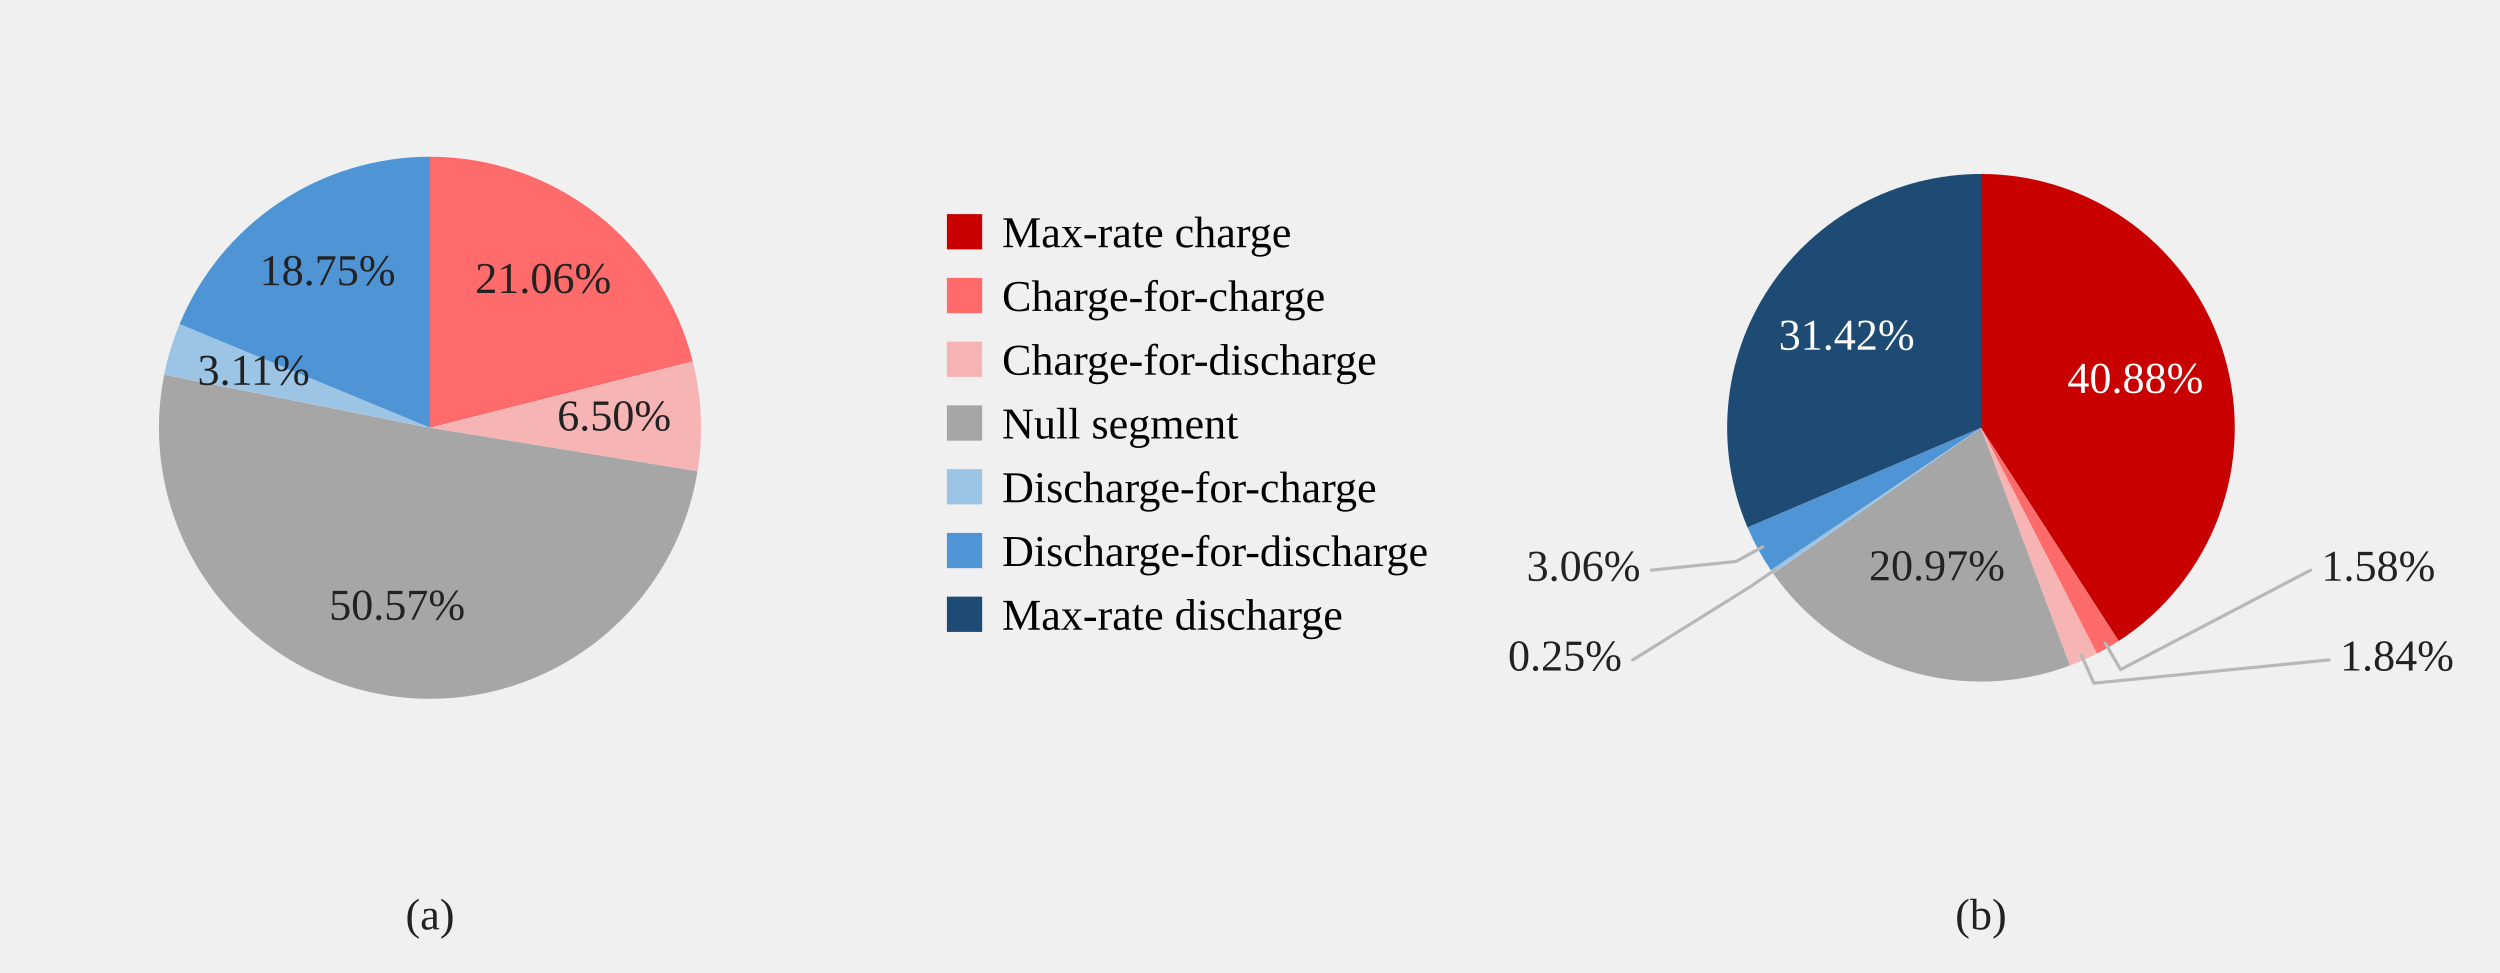
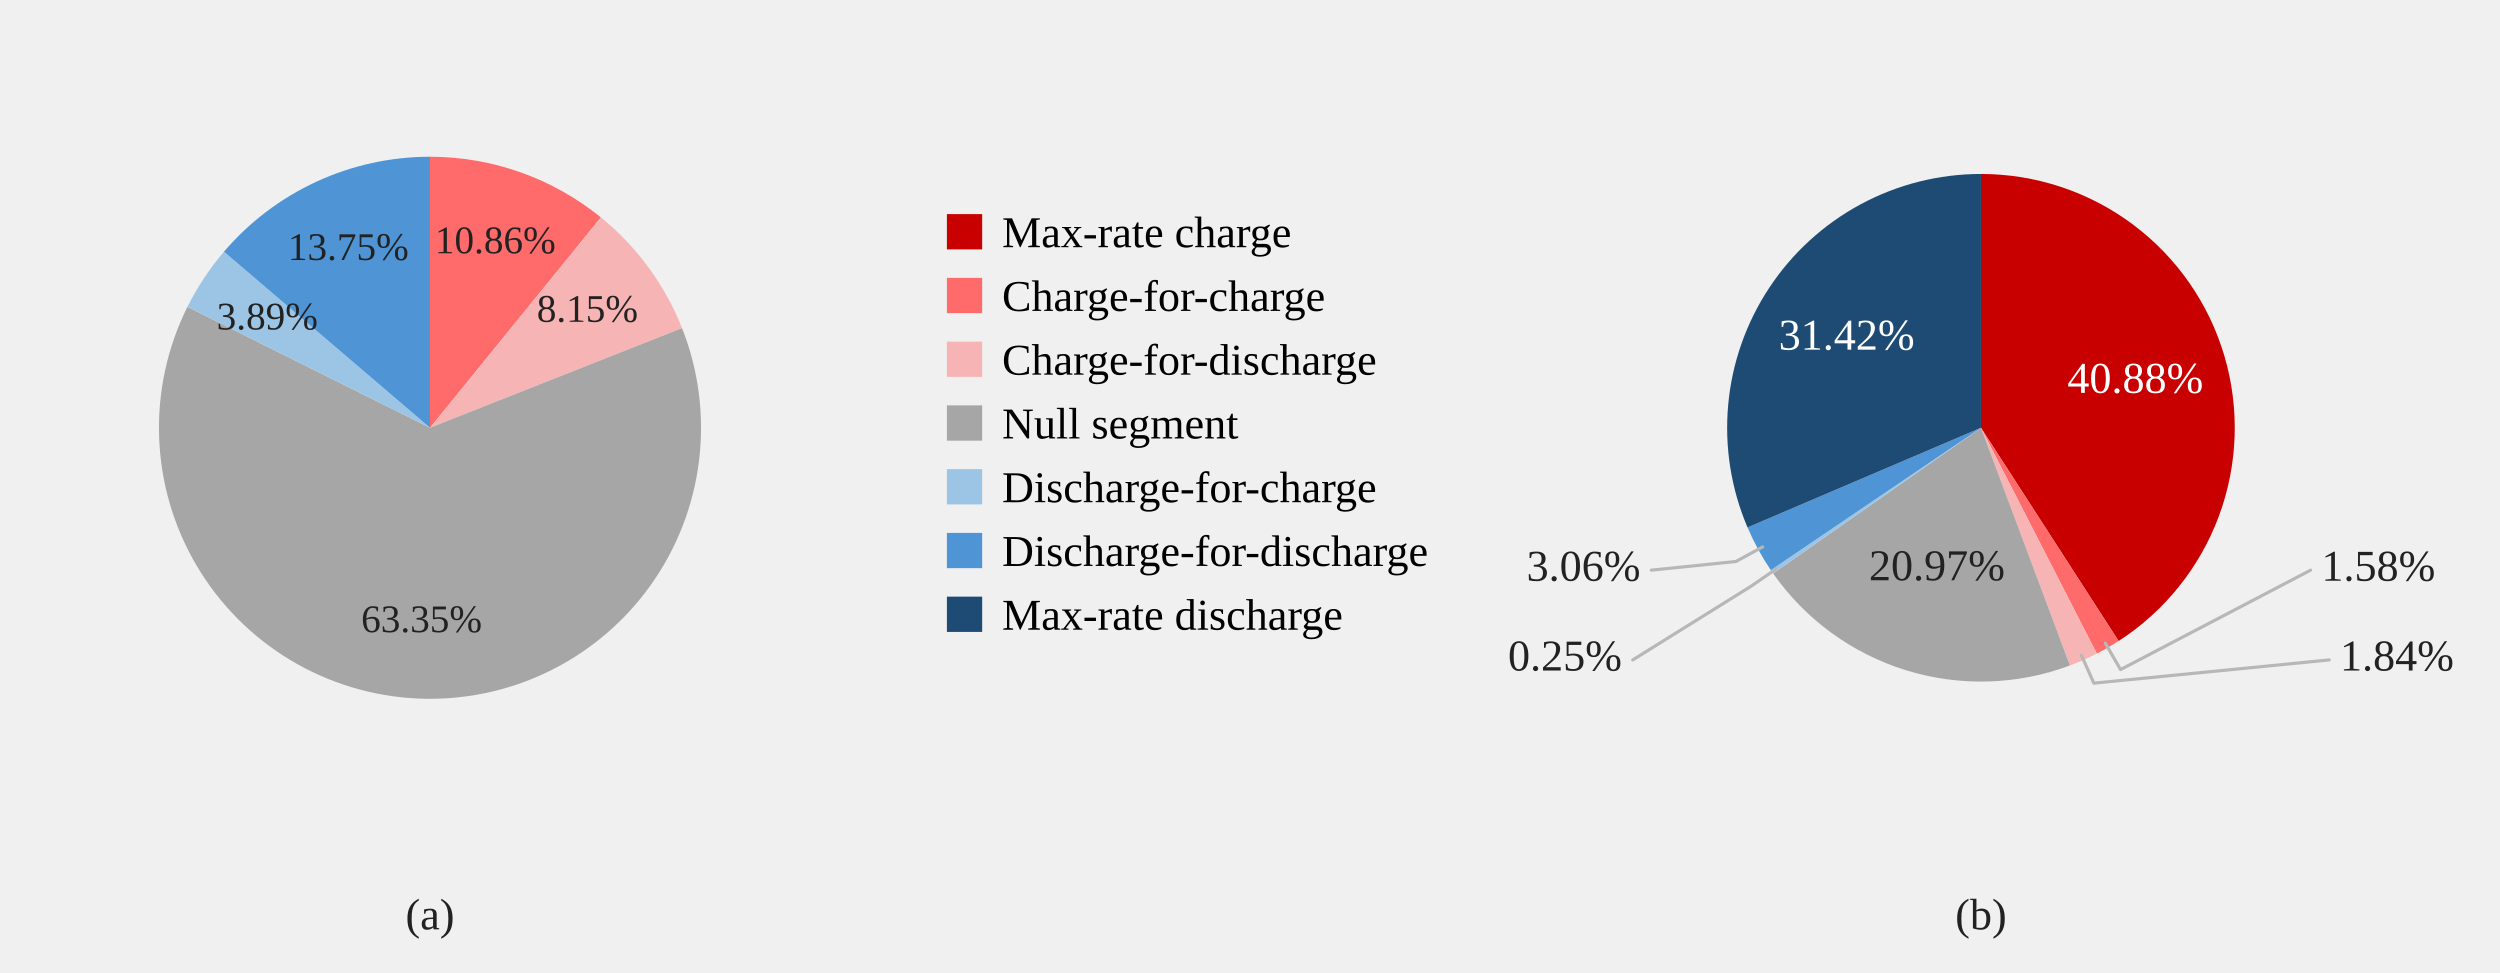
<svg xmlns="http://www.w3.org/2000/svg" xmlns:xlink="http://www.w3.org/1999/xlink" width="510.236pt" height="198.425pt" viewBox="0 0 510.236 198.425" version="1.1">
  <defs>
    <style type="text/css">*{stroke-linejoin: round; stroke-linecap: butt}</style>
  </defs>
  <g id="figure_1">
    <g id="patch_1">
      <path d="M 0 198.425  L 510.236 198.425  L 510.236 0  L 0 0  L 0 198.425  z " style="fill: none" />
    </g>
    <g id="axes_1">
      <g id="patch_2">
-         <path d="M 141.394 73.761  C 138.379 61.825 131.464 51.229 121.751 43.664  C 112.038 36.1 100.072 31.99 87.76 31.99  L 87.76 87.307  z " style="fill: #ff6b6b" />
+         <path d="M 122.643 44.374  C 117.749 40.398 112.211 37.287 106.268 35.178  C 100.326 33.068 94.066 31.99 87.76 31.99  L 87.76 87.307  z " style="fill: #ff6b6b" />
      </g>
      <g id="patch_3">
-         <path d="M 142.36 96.191  C 142.965 92.469 143.189 88.694 143.027 84.927  C 142.864 81.159 142.317 77.418 141.394 73.761  L 87.76 87.307  z " style="fill: #f6b4b4" />
+         <path d="M 139.203 66.968  C 137.465 62.573 135.171 58.418 132.377 54.606  C 129.583 50.793 126.312 47.355 122.643 44.374  L 87.76 87.307  z " style="fill: #f6b4b4" />
      </g>
      <g id="patch_4">
-         <path d="M 33.516 76.463  C 32.076 83.668 32.085 91.089 33.544 98.291  C 35.003 105.492 37.883 112.332 42.014 118.409  C 46.145 124.485 51.446 129.678 57.607 133.684  C 63.767 137.689 70.664 140.427 77.895 141.738  C 85.125 143.048 92.544 142.905 99.719 141.317  C 106.893 139.728 113.679 136.726 119.681 132.486  C 125.682 128.246 130.779 122.852 134.672 116.621  C 138.566 110.389 141.18 103.444 142.36 96.191  L 87.76 87.307  z " style="fill: #a6a6a6" />
+         <path d="M 38.257 62.62  C 34.141 70.872 32.154 80.025 32.477 89.242  C 32.799 98.458 35.421 107.449 40.104 115.394  C 44.786 123.339 51.382 129.989 59.289 134.735  C 67.196 139.482 76.166 142.176 85.379 142.573  C 94.593 142.97 103.761 141.057 112.047 137.008  C 120.333 132.959 127.476 126.902 132.825 119.389  C 138.173 111.876 141.559 103.143 142.673 93.989  C 143.787 84.834 142.594 75.544 139.203 66.968  L 87.76 87.307  z " style="fill: #a6a6a6" />
      </g>
      <g id="patch_5">
-         <path d="M 36.649 66.15  C 35.96 67.812 35.354 69.508 34.831 71.23  C 34.308 72.952 33.869 74.698 33.516 76.463  L 87.76 87.307  z " style="fill: #9cc5e5" />
+         <path d="M 45.705 51.371  C 44.24 53.086 42.882 54.888 41.637 56.768  C 40.392 58.648 39.263 60.602 38.257 62.62  L 87.76 87.307  z " style="fill: #9cc5e5" />
      </g>
      <g id="patch_6">
-         <path d="M 87.76 31.99  C 76.819 31.99 66.119 35.236 57.022 41.316  C 47.925 47.396 40.834 56.04 36.649 66.15  L 87.76 87.307  z " style="fill: #4f95d5" />
+         <path d="M 87.76 31.99  C 79.766 31.99 71.867 33.722 64.607 37.068  C 57.347 40.414 50.898 45.294 45.705 51.371  L 87.76 87.307  z " style="fill: #4f95d5" />
      </g>
      <g id="text_1">
-         <text style="font-size: 9px; font-family: 'Times New Roman', 'Arial', 'DejaVu Serif'; text-anchor: middle; fill: #222222" x="110.874" y="59.792" transform="rotate(-0 110.8739 59.79224)">21.06%</text>
+         <text style="fill: #222222; font: 8px 'Times New Roman', 'Arial', 'DejaVu Serif'; text-anchor: middle" x="101.086" y="51.696" transform="rotate(-0 101.0861 51.69574)">10.86%</text>
      </g>
      <g id="text_2">
-         <text style="font-size: 9px; font-family: 'Times New Roman', 'Arial', 'DejaVu Serif'; text-anchor: middle; fill: #222222" x="125.341" y="87.85" transform="rotate(-0 125.3414 87.85043)">6.50%</text>
+         <text style="fill: #222222; font: 8px 'Times New Roman', 'Arial', 'DejaVu Serif'; text-anchor: middle" x="119.884" y="65.684" transform="rotate(-0 119.8843 65.68395)">8.15%</text>
      </g>
      <g id="text_3">
-         <text style="font-size: 9px; font-family: 'Times New Roman', 'Arial', 'DejaVu Serif'; text-anchor: middle; fill: #222222" x="81.052" y="126.482" transform="rotate(-0 81.05162 126.4821)">50.57%</text>
+         <text style="fill: #222222; font: 8px 'Times New Roman', 'Arial', 'DejaVu Serif'; text-anchor: middle" x="86.046" y="129.021" transform="rotate(-0 86.04611 129.0207)">63.35%</text>
      </g>
      <g id="text_4">
-         <text style="font-size: 9px; font-family: 'Times New Roman', 'Arial', 'DejaVu Serif'; text-anchor: middle; fill: #222222" x="51.768" y="78.537" transform="rotate(-0 51.76816 78.53652)">3.11%</text>
+         <text style="fill: #222222; font: 8px 'Times New Roman', 'Arial', 'DejaVu Serif'; text-anchor: middle" x="54.551" y="67.241" transform="rotate(-0 54.55142 67.24057)">3.89%</text>
      </g>
      <g id="text_5">
-         <text style="font-size: 9px; font-family: 'Times New Roman', 'Arial', 'DejaVu Serif'; text-anchor: middle; fill: #222222" x="66.858" y="58.195" transform="rotate(-0 66.85849 58.19505)">18.75%</text>
+         <text style="fill: #222222; font: 8px 'Times New Roman', 'Arial', 'DejaVu Serif'; text-anchor: middle" x="71.09" y="53.057" transform="rotate(-0 71.08984 53.05694)">13.75%</text>
      </g>
    </g>
    <g id="axes_2">
      <g id="legend_1">
        <g id="line2d_1">
          <defs>
-             <path id="md8184a1f7a" d="M -3.6 3.6  L 3.6 3.6  L 3.6 -3.6  L -3.6 -3.6  z " style="stroke: #000000; stroke-opacity: 0; stroke-linejoin: miter" />
+             <path id="m1b70b786c0" d="M -3.6 3.6  L 3.6 3.6  L 3.6 -3.6  L -3.6 -3.6  z " style="stroke: #000000; stroke-opacity: 0; stroke-linejoin: miter" />
          </defs>
          <g>
-             <use xlink:href="#md8184a1f7a" x="196.856" y="47.3" style="fill: #c90000; stroke: #000000; stroke-opacity: 0; stroke-linejoin: miter" />
+             <use xlink:href="#m1b70b786c0" x="196.856" y="47.3" style="fill: #c90000; stroke: #000000; stroke-opacity: 0; stroke-linejoin: miter" />
          </g>
        </g>
        <g id="text_6">
-           <text style="font-size: 9px; font-family: 'Times New Roman', 'Arial', 'DejaVu Serif'; text-anchor: start" x="204.506" y="50.45" transform="rotate(-0 204.506 50.44998)">Max-rate charge</text>
+           <text style="font: 9px 'Times New Roman', 'Arial', 'DejaVu Serif'; text-anchor: start" x="204.506" y="50.45" transform="rotate(-0 204.506 50.44998)">Max-rate charge</text>
        </g>
        <g id="line2d_2">
          <defs>
-             <path id="m5c222f65a8" d="M -3.6 3.6  L 3.6 3.6  L 3.6 -3.6  L -3.6 -3.6  z " style="stroke: #000000; stroke-opacity: 0; stroke-linejoin: miter" />
+             <path id="ma6336504c4" d="M -3.6 3.6  L 3.6 3.6  L 3.6 -3.6  L -3.6 -3.6  z " style="stroke: #000000; stroke-opacity: 0; stroke-linejoin: miter" />
          </defs>
          <g>
-             <use xlink:href="#m5c222f65a8" x="196.856" y="60.312" style="fill: #ff6b6b; stroke: #000000; stroke-opacity: 0; stroke-linejoin: miter" />
+             <use xlink:href="#ma6336504c4" x="196.856" y="60.312" style="fill: #ff6b6b; stroke: #000000; stroke-opacity: 0; stroke-linejoin: miter" />
          </g>
        </g>
        <g id="text_7">
-           <text style="font-size: 9px; font-family: 'Times New Roman', 'Arial', 'DejaVu Serif'; text-anchor: start" x="204.506" y="63.462" transform="rotate(-0 204.506 63.46201)">Charge-for-charge</text>
+           <text style="font: 9px 'Times New Roman', 'Arial', 'DejaVu Serif'; text-anchor: start" x="204.506" y="63.462" transform="rotate(-0 204.506 63.46201)">Charge-for-charge</text>
        </g>
        <g id="line2d_3">
          <defs>
-             <path id="mc77d987efc" d="M -3.6 3.6  L 3.6 3.6  L 3.6 -3.6  L -3.6 -3.6  z " style="stroke: #000000; stroke-opacity: 0; stroke-linejoin: miter" />
+             <path id="m92e9422bec" d="M -3.6 3.6  L 3.6 3.6  L 3.6 -3.6  L -3.6 -3.6  z " style="stroke: #000000; stroke-opacity: 0; stroke-linejoin: miter" />
          </defs>
          <g>
-             <use xlink:href="#mc77d987efc" x="196.856" y="73.324" style="fill: #f6b4b4; stroke: #000000; stroke-opacity: 0; stroke-linejoin: miter" />
+             <use xlink:href="#m92e9422bec" x="196.856" y="73.324" style="fill: #f6b4b4; stroke: #000000; stroke-opacity: 0; stroke-linejoin: miter" />
          </g>
        </g>
        <g id="text_8">
-           <text style="font-size: 9px; font-family: 'Times New Roman', 'Arial', 'DejaVu Serif'; text-anchor: start" x="204.506" y="76.474" transform="rotate(-0 204.506 76.47404)">Charge-for-discharge</text>
+           <text style="font: 9px 'Times New Roman', 'Arial', 'DejaVu Serif'; text-anchor: start" x="204.506" y="76.474" transform="rotate(-0 204.506 76.47404)">Charge-for-discharge</text>
        </g>
        <g id="line2d_4">
          <defs>
-             <path id="m3bd7a0b7ff" d="M -3.6 3.6  L 3.6 3.6  L 3.6 -3.6  L -3.6 -3.6  z " style="stroke: #000000; stroke-opacity: 0; stroke-linejoin: miter" />
+             <path id="m5bfabcafc6" d="M -3.6 3.6  L 3.6 3.6  L 3.6 -3.6  L -3.6 -3.6  z " style="stroke: #000000; stroke-opacity: 0; stroke-linejoin: miter" />
          </defs>
          <g>
-             <use xlink:href="#m3bd7a0b7ff" x="196.856" y="86.336" style="fill: #a6a6a6; stroke: #000000; stroke-opacity: 0; stroke-linejoin: miter" />
+             <use xlink:href="#m5bfabcafc6" x="196.856" y="86.336" style="fill: #a6a6a6; stroke: #000000; stroke-opacity: 0; stroke-linejoin: miter" />
          </g>
        </g>
        <g id="text_9">
-           <text style="font-size: 9px; font-family: 'Times New Roman', 'Arial', 'DejaVu Serif'; text-anchor: start" x="204.506" y="89.486" transform="rotate(-0 204.506 89.48607)">Null segment</text>
+           <text style="font: 9px 'Times New Roman', 'Arial', 'DejaVu Serif'; text-anchor: start" x="204.506" y="89.486" transform="rotate(-0 204.506 89.48607)">Null segment</text>
        </g>
        <g id="line2d_5">
          <defs>
-             <path id="m641c8ae276" d="M -3.6 3.6  L 3.6 3.6  L 3.6 -3.6  L -3.6 -3.6  z " style="stroke: #000000; stroke-opacity: 0; stroke-linejoin: miter" />
+             <path id="m24c0128367" d="M -3.6 3.6  L 3.6 3.6  L 3.6 -3.6  L -3.6 -3.6  z " style="stroke: #000000; stroke-opacity: 0; stroke-linejoin: miter" />
          </defs>
          <g>
-             <use xlink:href="#m641c8ae276" x="196.856" y="99.348" style="fill: #9cc5e5; stroke: #000000; stroke-opacity: 0; stroke-linejoin: miter" />
+             <use xlink:href="#m24c0128367" x="196.856" y="99.348" style="fill: #9cc5e5; stroke: #000000; stroke-opacity: 0; stroke-linejoin: miter" />
          </g>
        </g>
        <g id="text_10">
-           <text style="font-size: 9px; font-family: 'Times New Roman', 'Arial', 'DejaVu Serif'; text-anchor: start" x="204.506" y="102.498" transform="rotate(-0 204.506 102.4981)">Discharge-for-charge</text>
+           <text style="font: 9px 'Times New Roman', 'Arial', 'DejaVu Serif'; text-anchor: start" x="204.506" y="102.498" transform="rotate(-0 204.506 102.4981)">Discharge-for-charge</text>
        </g>
        <g id="line2d_6">
          <defs>
-             <path id="m7c65b04633" d="M -3.6 3.6  L 3.6 3.6  L 3.6 -3.6  L -3.6 -3.6  z " style="stroke: #000000; stroke-opacity: 0; stroke-linejoin: miter" />
+             <path id="m8694ffb0ce" d="M -3.6 3.6  L 3.6 3.6  L 3.6 -3.6  L -3.6 -3.6  z " style="stroke: #000000; stroke-opacity: 0; stroke-linejoin: miter" />
          </defs>
          <g>
-             <use xlink:href="#m7c65b04633" x="196.856" y="112.36" style="fill: #4f95d5; stroke: #000000; stroke-opacity: 0; stroke-linejoin: miter" />
+             <use xlink:href="#m8694ffb0ce" x="196.856" y="112.36" style="fill: #4f95d5; stroke: #000000; stroke-opacity: 0; stroke-linejoin: miter" />
          </g>
        </g>
        <g id="text_11">
-           <text style="font-size: 9px; font-family: 'Times New Roman', 'Arial', 'DejaVu Serif'; text-anchor: start" x="204.506" y="115.51" transform="rotate(-0 204.506 115.5101)">Discharge-for-discharge</text>
+           <text style="font: 9px 'Times New Roman', 'Arial', 'DejaVu Serif'; text-anchor: start" x="204.506" y="115.51" transform="rotate(-0 204.506 115.5101)">Discharge-for-discharge</text>
        </g>
        <g id="line2d_7">
          <defs>
-             <path id="m15cb6b71ba" d="M -3.6 3.6  L 3.6 3.6  L 3.6 -3.6  L -3.6 -3.6  z " style="stroke: #000000; stroke-opacity: 0; stroke-linejoin: miter" />
+             <path id="m07d77f4da0" d="M -3.6 3.6  L 3.6 3.6  L 3.6 -3.6  L -3.6 -3.6  z " style="stroke: #000000; stroke-opacity: 0; stroke-linejoin: miter" />
          </defs>
          <g>
-             <use xlink:href="#m15cb6b71ba" x="196.856" y="125.372" style="fill: #1d4b73; stroke: #000000; stroke-opacity: 0; stroke-linejoin: miter" />
+             <use xlink:href="#m07d77f4da0" x="196.856" y="125.372" style="fill: #1d4b73; stroke: #000000; stroke-opacity: 0; stroke-linejoin: miter" />
          </g>
        </g>
        <g id="text_12">
-           <text style="font-size: 9px; font-family: 'Times New Roman', 'Arial', 'DejaVu Serif'; text-anchor: start" x="204.506" y="128.522" transform="rotate(-0 204.506 128.5222)">Max-rate discharge</text>
+           <text style="font: 9px 'Times New Roman', 'Arial', 'DejaVu Serif'; text-anchor: start" x="204.506" y="128.522" transform="rotate(-0 204.506 128.5222)">Max-rate discharge</text>
        </g>
      </g>
    </g>
    <g id="axes_3">
      <g id="patch_7">
        <path d="M 432.396 130.828  C 441.79 124.764 448.973 115.818 452.864 105.336  C 456.756 94.854 457.151 83.388 453.99 72.663  C 450.829 61.938 444.278 52.519 435.324 45.823  C 426.369 39.126 415.483 35.506 404.302 35.506  L 404.302 87.307  z " style="fill: #c90000" />
      </g>
      <g id="patch_8">
        <path d="M 427.945 133.398  C 428.708 133.006 429.46 132.596 430.202 132.168  C 430.944 131.74 431.676 131.293 432.396 130.828  L 404.302 87.307  z " style="fill: #ff6b6b" />
      </g>
      <g id="patch_9">
        <path d="M 422.462 135.821  C 423.398 135.47 424.324 135.093 425.238 134.688  C 426.153 134.284 427.055 133.854 427.945 133.398  L 404.302 87.307  z " style="fill: #f6b4b4" />
      </g>
      <g id="patch_10">
        <path d="M 361.883 117.039  C 368.471 126.438 377.999 133.386 388.962 136.785  C 399.925 140.183 411.712 139.844 422.462 135.821  L 404.302 87.307  z " style="fill: #a6a6a6" />
      </g>
      <g id="patch_11">
        <path d="M 361.418 116.364  C 361.495 116.477 361.572 116.59 361.649 116.703  C 361.727 116.815 361.805 116.927 361.883 117.039  L 404.302 87.307  z " style="fill: #9cc5e5" />
      </g>
      <g id="patch_12">
        <path d="M 356.661 107.646  C 357.312 109.171 358.036 110.664 358.83 112.119  C 359.624 113.575 360.488 114.992 361.418 116.364  L 404.302 87.307  z " style="fill: #4f95d5" />
      </g>
      <g id="patch_13">
        <path d="M 404.302 35.506  C 395.736 35.506 387.303 37.631 379.76 41.689  C 372.217 45.747 365.797 51.613 361.076 58.761  C 356.356 65.908 353.482 74.116 352.711 82.647  C 351.94 91.178 353.298 99.768 356.661 107.646  L 404.302 87.307  z " style="fill: #1d4b73" />
      </g>
      <g id="line2d_8">
        <path d="M 429.684 131.271  L 432.792 136.654  L 471.58 116.366  " style="fill: none; stroke: #b7b7b7; stroke-width: 0.65; stroke-linecap: round" />
      </g>
      <g id="line2d_9">
        <path d="M 424.82 133.741  L 427.332 139.427  L 475.37 134.686  " style="fill: none; stroke: #b7b7b7; stroke-width: 0.65; stroke-linecap: round" />
      </g>
      <g id="line2d_10">
        <path d="M 362.502 116.115  L 357.384 119.642  L 333.234 134.686  " style="fill: none; stroke: #b7b7b7; stroke-width: 0.65; stroke-linecap: round" />
      </g>
      <g id="line2d_11">
        <path d="M 359.739 111.623  L 354.283 114.6  L 337.024 116.366  " style="fill: none; stroke: #b7b7b7; stroke-width: 0.65; stroke-linecap: round" />
      </g>
      <g id="text_13">
-         <text style="font-size: 9px; font-family: 'Times New Roman', 'Arial', 'DejaVu Serif'; text-anchor: start; fill: #222222" x="473.791" y="118.528" transform="rotate(-0 473.7909 118.5282)">1.58%</text>
+         <text style="fill: #222222; font: 9px 'Times New Roman', 'Arial', 'DejaVu Serif'; text-anchor: start" x="473.791" y="118.528" transform="rotate(-0 473.7909 118.5282)">1.58%</text>
      </g>
      <g id="text_14">
-         <text style="font-size: 9px; font-family: 'Times New Roman', 'Arial', 'DejaVu Serif'; text-anchor: start; fill: #222222" x="477.581" y="136.848" transform="rotate(-0 477.5812 136.8481)">1.84%</text>
+         <text style="fill: #222222; font: 9px 'Times New Roman', 'Arial', 'DejaVu Serif'; text-anchor: start" x="477.581" y="136.848" transform="rotate(-0 477.5812 136.8481)">1.84%</text>
      </g>
      <g id="text_15">
-         <text style="font-size: 9px; font-family: 'Times New Roman', 'Arial', 'DejaVu Serif'; text-anchor: end; fill: #222222" x="331.023" y="136.848" transform="rotate(-0 331.0225 136.8481)">0.25%</text>
+         <text style="fill: #222222; font: 9px 'Times New Roman', 'Arial', 'DejaVu Serif'; text-anchor: end" x="331.023" y="136.848" transform="rotate(-0 331.0225 136.8481)">0.25%</text>
      </g>
      <g id="text_16">
-         <text style="font-size: 9px; font-family: 'Times New Roman', 'Arial', 'DejaVu Serif'; text-anchor: end; fill: #222222" x="334.813" y="118.528" transform="rotate(-0 334.8128 118.5282)">3.06%</text>
+         <text style="fill: #222222; font: 9px 'Times New Roman', 'Arial', 'DejaVu Serif'; text-anchor: end" x="334.813" y="118.528" transform="rotate(-0 334.8128 118.5282)">3.06%</text>
      </g>
      <g id="text_17">
-         <text style="font-size: 9px; font-family: 'Times New Roman', 'Arial', 'DejaVu Serif'; text-anchor: middle; fill: #ffffff" x="435.811" y="80.183" transform="rotate(-0 435.8112 80.18252)">40.88%</text>
+         <text style="fill: #ffffff; font: 9px 'Times New Roman', 'Arial', 'DejaVu Serif'; text-anchor: middle" x="435.811" y="80.183" transform="rotate(-0 435.8112 80.18252)">40.88%</text>
      </g>
      <g id="text_18">
-         <text style="font-size: 9px; font-family: 'Times New Roman', 'Arial', 'DejaVu Serif'; text-anchor: middle; fill: #222222" x="395.322" y="118.432" transform="rotate(-0 395.3225 118.4317)">20.97%</text>
+         <text style="fill: #222222; font: 9px 'Times New Roman', 'Arial', 'DejaVu Serif'; text-anchor: middle" x="395.322" y="118.432" transform="rotate(-0 395.3225 118.4317)">20.97%</text>
      </g>
      <g id="text_19">
-         <text style="font-size: 9px; font-family: 'Times New Roman', 'Arial', 'DejaVu Serif'; text-anchor: middle; fill: #ffffff" x="376.891" y="71.367" transform="rotate(-0 376.8906 71.36666)">31.42%</text>
+         <text style="fill: #ffffff; font: 9px 'Times New Roman', 'Arial', 'DejaVu Serif'; text-anchor: middle" x="376.891" y="71.367" transform="rotate(-0 376.8906 71.36667)">31.42%</text>
      </g>
    </g>
    <g id="text_20">
-       <text style="font-size: 9px; font-family: 'Times New Roman', 'Arial', 'DejaVu Serif'; text-anchor: middle; fill: #222222" x="87.76" y="189.674" transform="rotate(-0 87.76031 189.6739)">(a)</text>
+       <text style="fill: #222222; font: 9px 'Times New Roman', 'Arial', 'DejaVu Serif'; text-anchor: middle" x="87.76" y="189.674" transform="rotate(-0 87.76031 189.6739)">(a)</text>
    </g>
    <g id="text_21">
-       <text style="font-size: 9px; font-family: 'Times New Roman', 'Arial', 'DejaVu Serif'; text-anchor: middle; fill: #222222" x="404.302" y="189.674" transform="rotate(-0 404.3019 189.6739)">(b)</text>
+       <text style="fill: #222222; font: 9px 'Times New Roman', 'Arial', 'DejaVu Serif'; text-anchor: middle" x="404.302" y="189.674" transform="rotate(-0 404.3019 189.6739)">(b)</text>
    </g>
  </g>
</svg>
